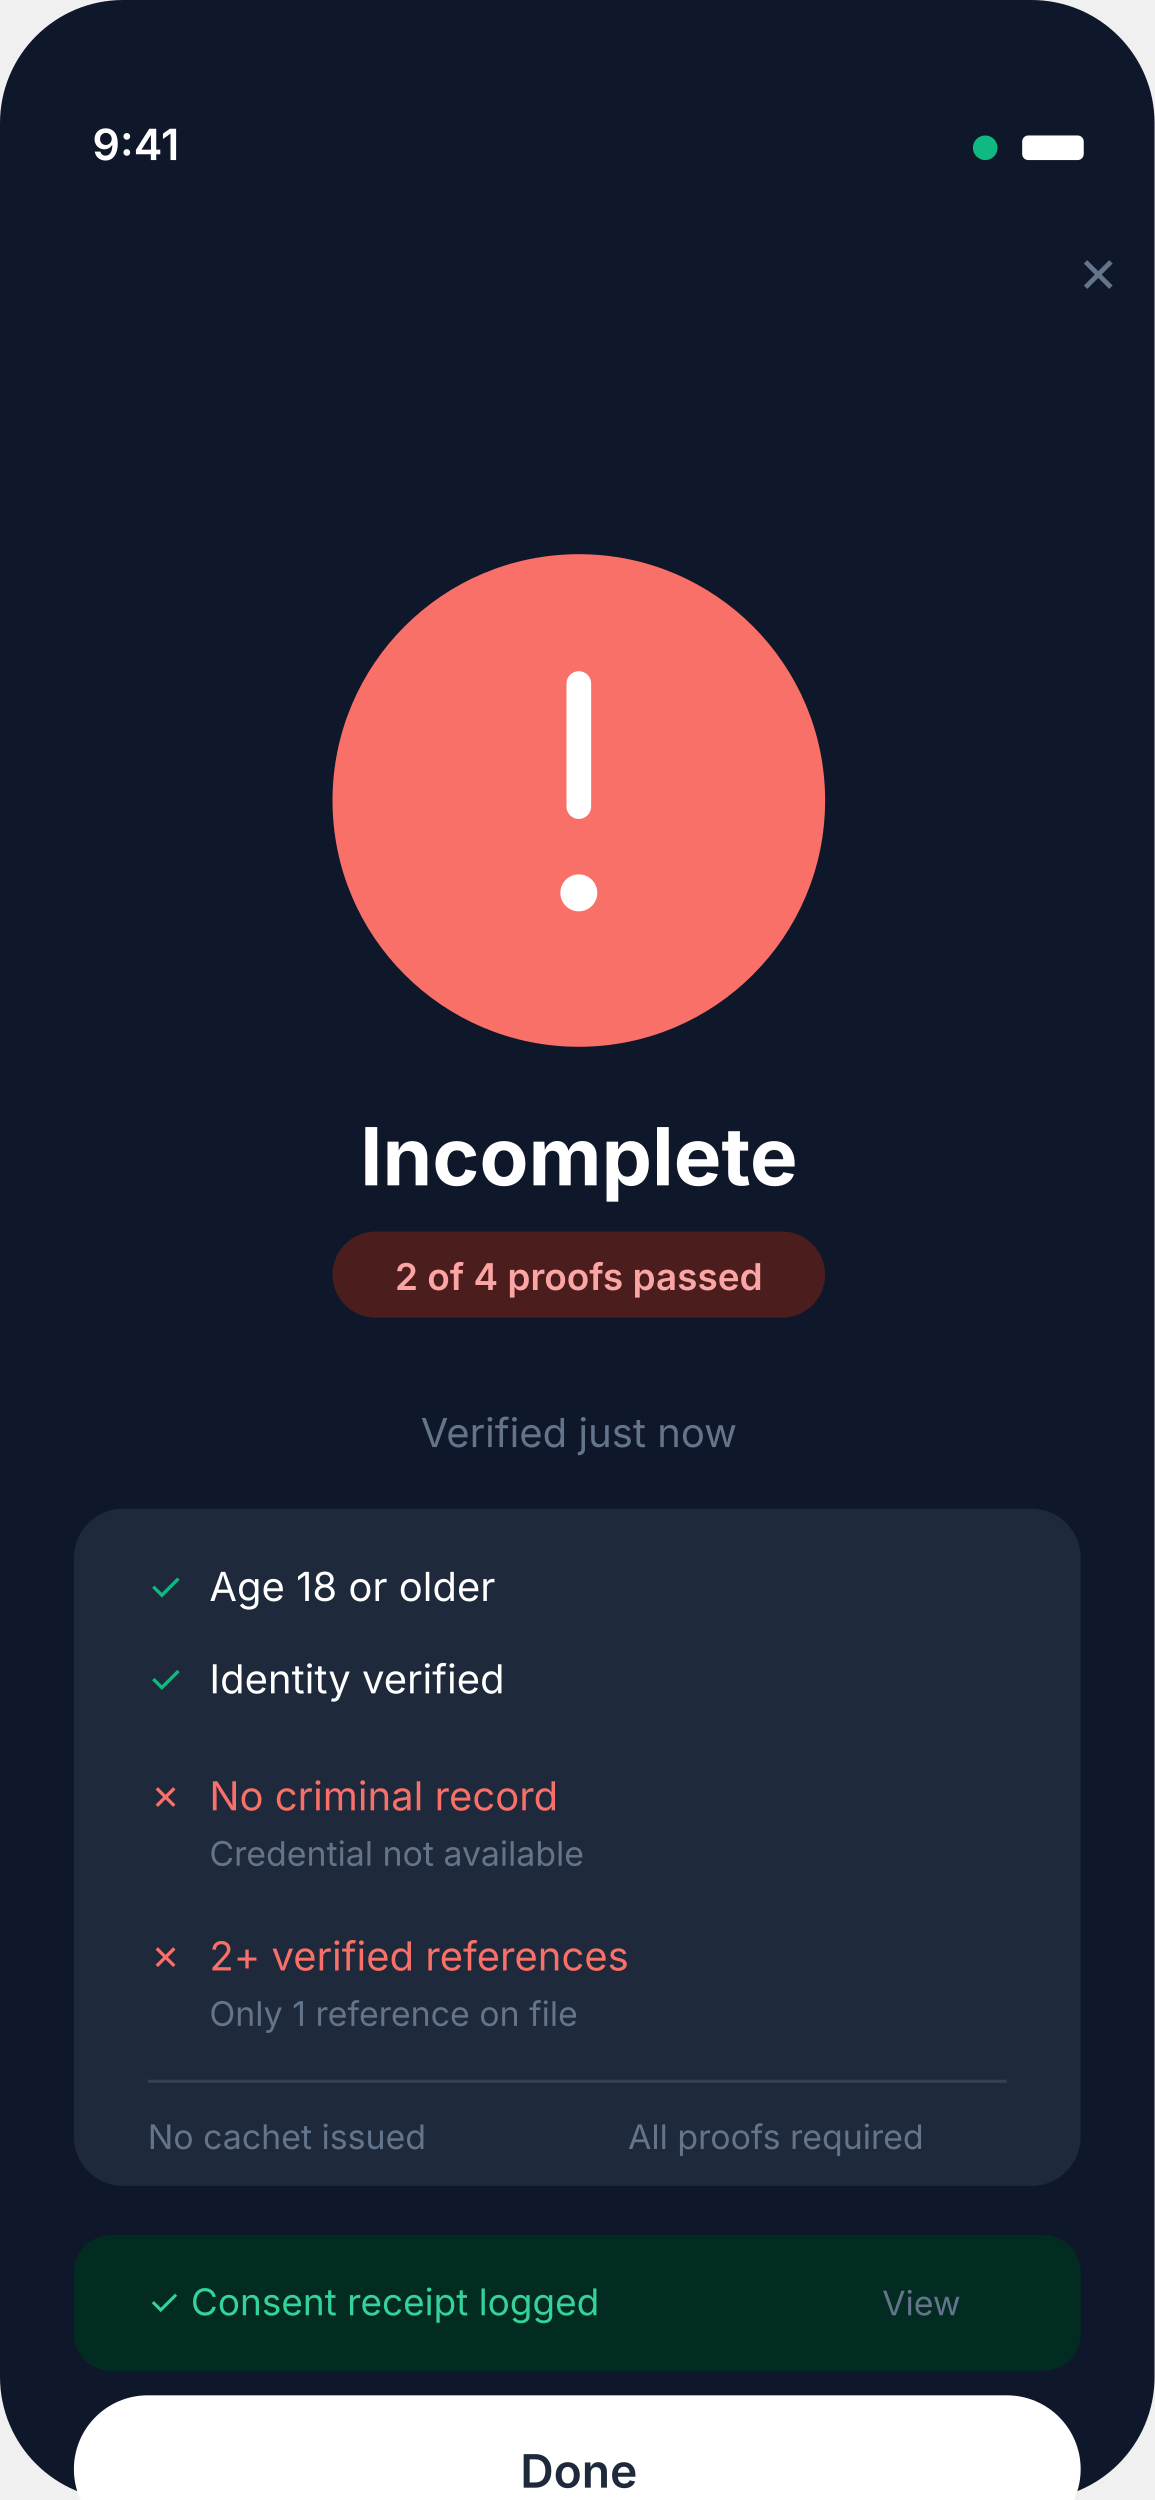
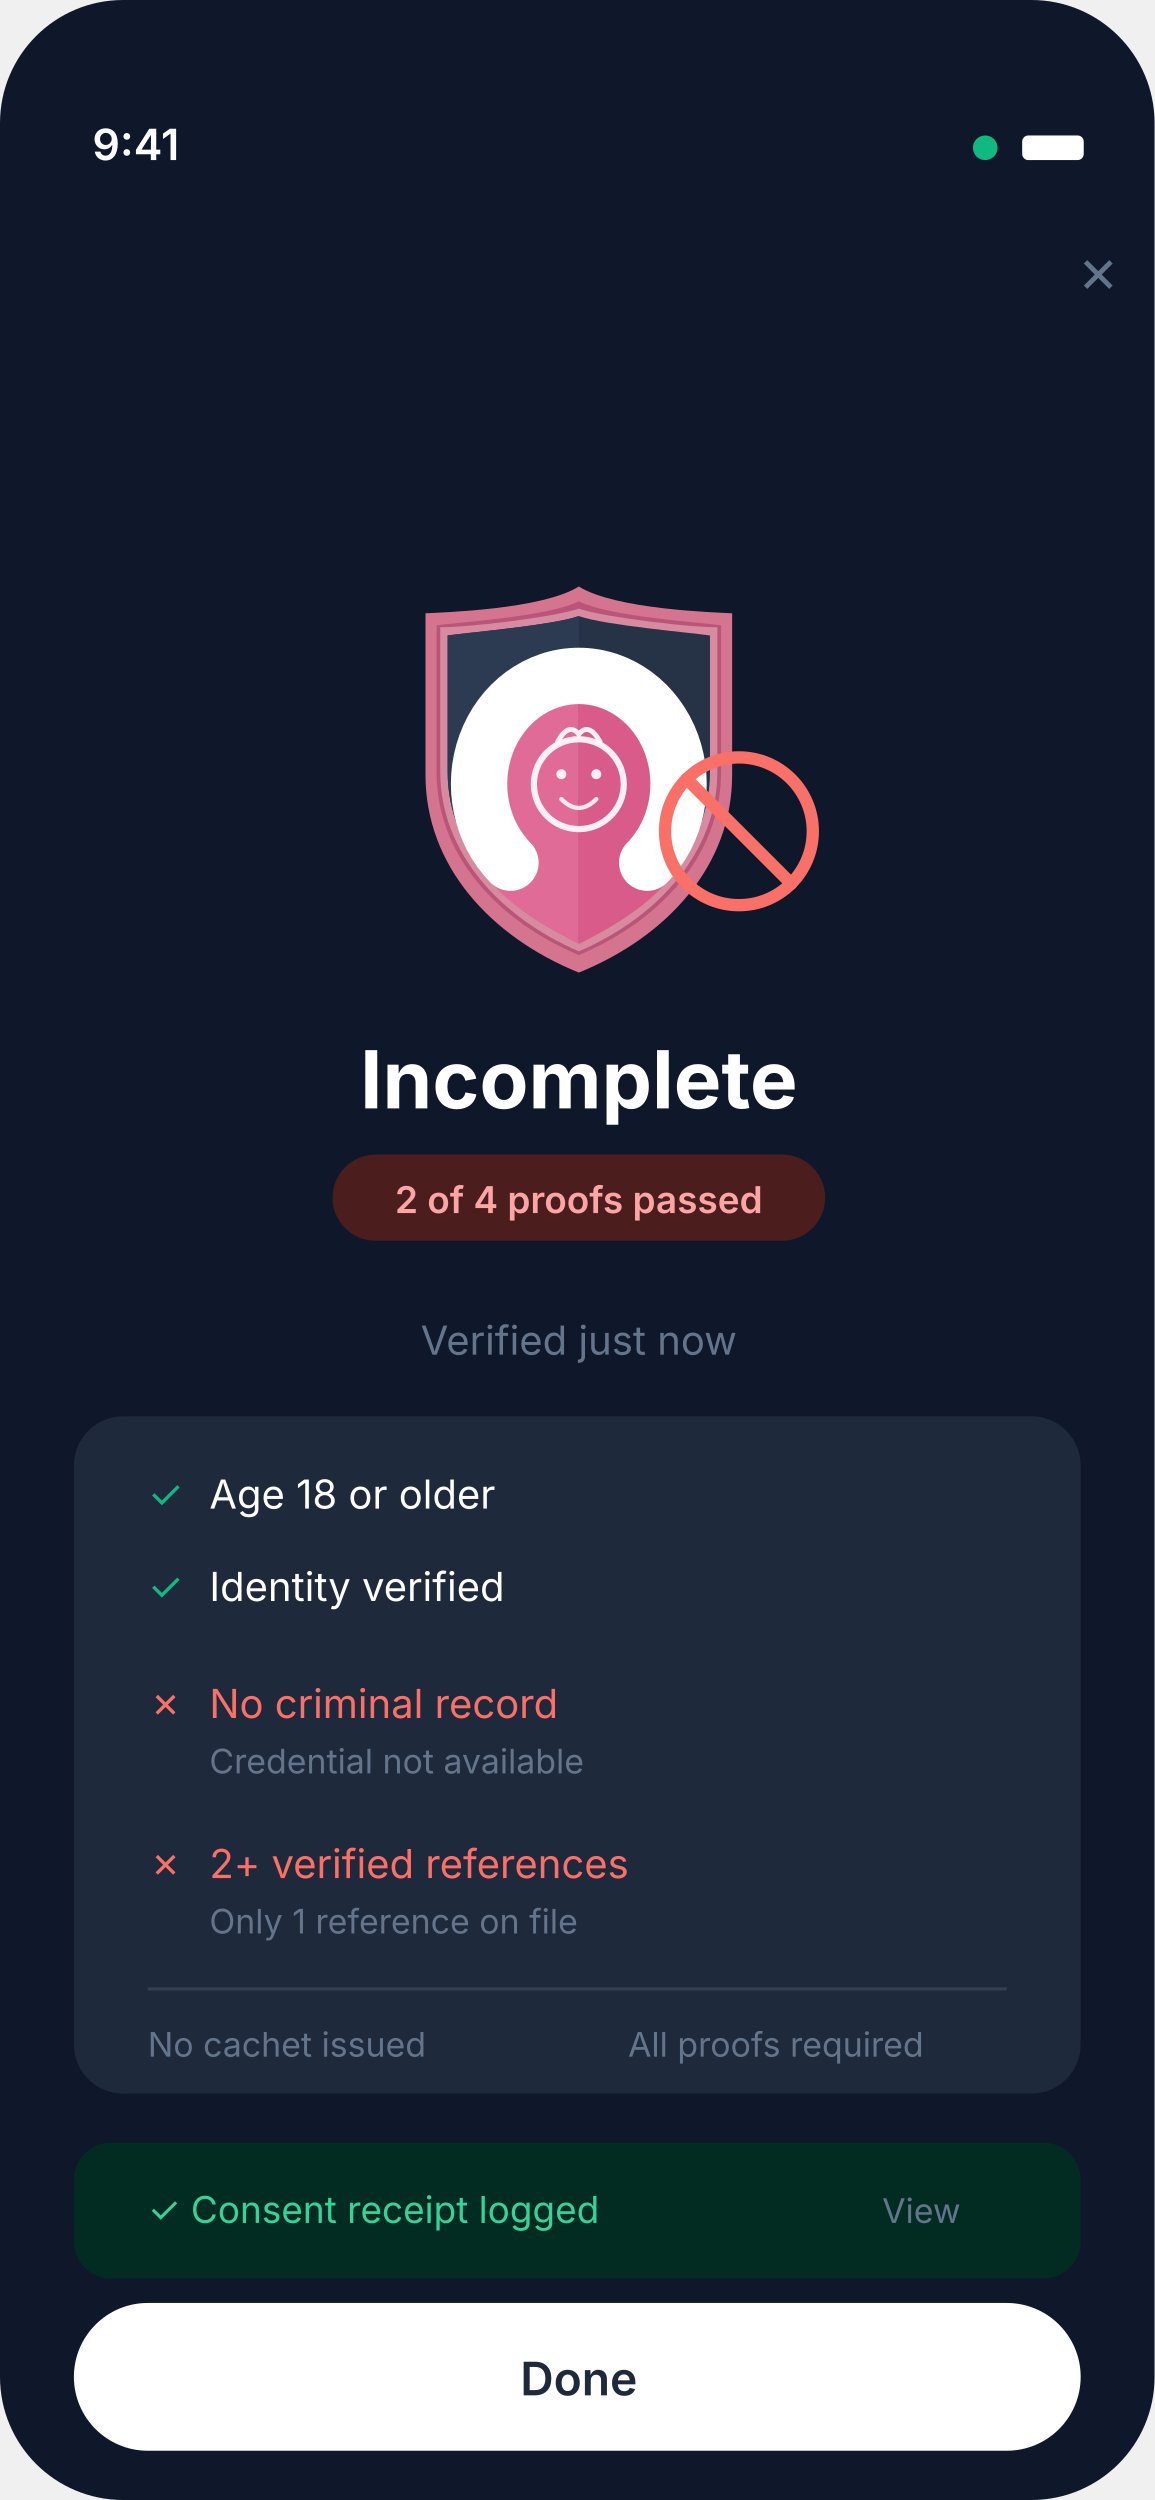
<svg xmlns="http://www.w3.org/2000/svg" viewBox="0 0 375 812" width="375" height="812">
+   <defs>
+     <symbol id="childcare-shield" viewBox="0 0 400 520">
+       <path d="M 200 35 C 240 60, 348 63, 366 64 V 239 C 366 337, 296 414, 200 453 C 104 414, 34 337, 34 239 V 64 C 52 63, 160 60, 200 35 Z" fill="#D4748E" />
+       <path d="M 200 51 C 234 68, 334 74, 354 77 V 236 C 354 326, 288 397, 200 434 C 112 397, 46 326, 46 236 V 77 C 66 74, 166 68, 200 51 Z" fill="#B85578" />
+       <path d="M 200 59 C 230 69, 328 80, 350 79 V 236 C 350 322, 286 393, 200 430 C 114 393, 50 322, 50 236 V 79 C 72 80, 170 69, 200 59 Z" fill="#D88AA0" />
+       <path d="M 200 67 C 228 77, 322 85, 342 88 V 236 C 342 318, 280 386, 200 420 C 120 386, 58 318, 58 236 V 88 C 78 85, 172 77, 200 67 Z" fill="#263347" />
+       <path d="M 200 67 C 172 77, 78 85, 58 88 V 236 C 58 318, 120 386, 200 420 Z" fill="#2D3B52" />
+       <path d="M 200 142 C 280 142, 330 165, 326 278 C 324 347, 268 388, 200 422 Z" fill="#D85B8A" />
+       <path d="M 200 142 C 120 142, 70 165, 74 278 C 76 347, 132 388, 200 422 Z" fill="#E06B96" />
+       <path d="M 274 334 A 108 117 0 1 0 126 334" fill="none" stroke="#fff" stroke-width="61" stroke-linecap="round" />
+       <g transform="matrix(1.3514, 0, 0, 1.3514, -70.28, -51.0)">
+         <circle cx="200" cy="222" r="36" fill="none" stroke="#fff" stroke-width="5" opacity="0.9" />
+         <circle cx="186" cy="214" r="4" fill="#fff" opacity="0.9" />
+         <circle cx="214" cy="214" r="4" fill="#fff" opacity="0.9" />
+         <path d="M 186,234 Q 200,248 214,234" fill="none" stroke="#fff" stroke-width="3.5" stroke-linecap="round" opacity="0.85" />
+         <path d="M 183,188 Q 192,172 200,182 Q 208,172 217,188" fill="none" stroke="#fff" stroke-width="4" stroke-linecap="round" opacity="0.9" />
+       </g>
+     </symbol>
+   </defs>
  <rect width="375" height="812" rx="40" fill="#0F172A" />
  <text x="30" y="52" font-family="Inter, sans-serif" font-size="14" font-weight="600" fill="#FFFFFF">9:41</text>
  <circle cx="320" cy="48" r="4" fill="#10B981" />
  <rect x="332" y="44" width="20" height="8" rx="2" fill="#FFFFFF" />
  <text x="350" y="95" font-family="Inter, sans-serif" font-size="16" fill="#64748B">✕</text>
-   <circle cx="188" cy="260" r="80" fill="#F97068" />
-   <rect x="184" y="218" width="8" height="48" rx="4" fill="white" />
-   <circle cx="188" cy="290" r="6" fill="white" />
-   <text x="188" y="385" text-anchor="middle" font-family="Inter, sans-serif" font-size="26" font-weight="700" fill="#FFFFFF">Incomplete</text>
-   <rect x="108" y="400" width="160" height="28" rx="14" fill="#4C1D1D" />
-   <text x="188" y="419" text-anchor="middle" font-family="Inter, sans-serif" font-size="12" font-weight="600" fill="#FCA5A5">2 of 4 proofs passed</text>
-   <text x="188" y="470" text-anchor="middle" font-family="Inter, sans-serif" font-size="13" fill="#64748B">Verified just now</text>
-   <rect x="24" y="490" width="327" height="220" rx="16" fill="#1E293B" />
+   <use href="#childcare-shield" x="128" y="180" width="120" height="156" />
+   <circle cx="240" cy="270" r="24" fill="none" stroke="#F97068" stroke-width="4" />
+   <line x1="223" y1="253" x2="257" y2="287" stroke="#F97068" stroke-width="4" stroke-linecap="round" />
+   <text x="188" y="360" text-anchor="middle" font-family="Inter, sans-serif" font-size="26" font-weight="700" fill="#FFFFFF">Incomplete</text>
+   <rect x="108" y="375" width="160" height="28" rx="14" fill="#4C1D1D" />
+   <text x="188" y="394" text-anchor="middle" font-family="Inter, sans-serif" font-size="12" font-weight="600" fill="#FCA5A5">2 of 4 proofs passed</text>
+   <text x="188" y="440" text-anchor="middle" font-family="Inter, sans-serif" font-size="13" fill="#64748B">Verified just now</text>
+   <rect x="24" y="460" width="327" height="220" rx="16" fill="#1E293B" />
+   <text x="48" y="490" font-family="Inter, sans-serif" font-size="13" fill="#10B981">✓</text>
+   <text x="68" y="490" font-family="Inter, sans-serif" font-size="13" fill="#FFFFFF">Age 18 or older</text>
  <text x="48" y="520" font-family="Inter, sans-serif" font-size="13" fill="#10B981">✓</text>
-   <text x="68" y="520" font-family="Inter, sans-serif" font-size="13" fill="#FFFFFF">Age 18 or older</text>
-   <text x="48" y="550" font-family="Inter, sans-serif" font-size="13" fill="#10B981">✓</text>
-   <text x="68" y="550" font-family="Inter, sans-serif" font-size="13" fill="#FFFFFF">Identity verified</text>
-   <text x="48" y="588" font-family="Inter, sans-serif" font-size="13" fill="#F97068">✗</text>
-   <text x="68" y="588" font-family="Inter, sans-serif" font-size="13" fill="#F97068">No criminal record</text>
-   <text x="68" y="606" font-family="Inter, sans-serif" font-size="11" fill="#64748B">Credential not available</text>
-   <text x="48" y="640" font-family="Inter, sans-serif" font-size="13" fill="#F97068">✗</text>
-   <text x="68" y="640" font-family="Inter, sans-serif" font-size="13" fill="#F97068">2+ verified references</text>
-   <text x="68" y="658" font-family="Inter, sans-serif" font-size="11" fill="#64748B">Only 1 reference on file</text>
-   <line x1="48" y1="676" x2="327" y2="676" stroke="#334155" stroke-width="1" />
-   <text x="48" y="698" font-family="Inter, sans-serif" font-size="11" fill="#64748B">No cachet issued</text>
-   <text x="300" y="698" text-anchor="end" font-family="Inter, sans-serif" font-size="11" fill="#64748B">All proofs required</text>
-   <rect x="24" y="726" width="327" height="44" rx="12" fill="#022C22" />
-   <text x="48" y="752" font-family="Inter, sans-serif" font-size="12" fill="#34D399">✓  Consent receipt logged</text>
-   <text x="312" y="752" text-anchor="end" font-family="Inter, sans-serif" font-size="11" fill="#64748B">View</text>
-   <rect x="24" y="778" width="327" height="48" rx="24" fill="#FFFFFF" />
-   <text x="188" y="808" text-anchor="middle" font-family="Inter, sans-serif" font-size="15" font-weight="600" fill="#1E293B">Done</text>
+   <text x="68" y="520" font-family="Inter, sans-serif" font-size="13" fill="#FFFFFF">Identity verified</text>
+   <text x="48" y="558" font-family="Inter, sans-serif" font-size="13" fill="#F97068">✗</text>
+   <text x="68" y="558" font-family="Inter, sans-serif" font-size="13" fill="#F97068">No criminal record</text>
+   <text x="68" y="576" font-family="Inter, sans-serif" font-size="11" fill="#64748B">Credential not available</text>
+   <text x="48" y="610" font-family="Inter, sans-serif" font-size="13" fill="#F97068">✗</text>
+   <text x="68" y="610" font-family="Inter, sans-serif" font-size="13" fill="#F97068">2+ verified references</text>
+   <text x="68" y="628" font-family="Inter, sans-serif" font-size="11" fill="#64748B">Only 1 reference on file</text>
+   <line x1="48" y1="646" x2="327" y2="646" stroke="#334155" stroke-width="1" />
+   <text x="48" y="668" font-family="Inter, sans-serif" font-size="11" fill="#64748B">No cachet issued</text>
+   <text x="300" y="668" text-anchor="end" font-family="Inter, sans-serif" font-size="11" fill="#64748B">All proofs required</text>
+   <rect x="24" y="696" width="327" height="44" rx="12" fill="#022C22" />
+   <text x="48" y="722" font-family="Inter, sans-serif" font-size="12" fill="#34D399">✓  Consent receipt logged</text>
+   <text x="312" y="722" text-anchor="end" font-family="Inter, sans-serif" font-size="11" fill="#64748B">View</text>
+   <rect x="24" y="748" width="327" height="48" rx="24" fill="#FFFFFF" />
+   <text x="188" y="778" text-anchor="middle" font-family="Inter, sans-serif" font-size="15" font-weight="600" fill="#1E293B">Done</text>
</svg>
